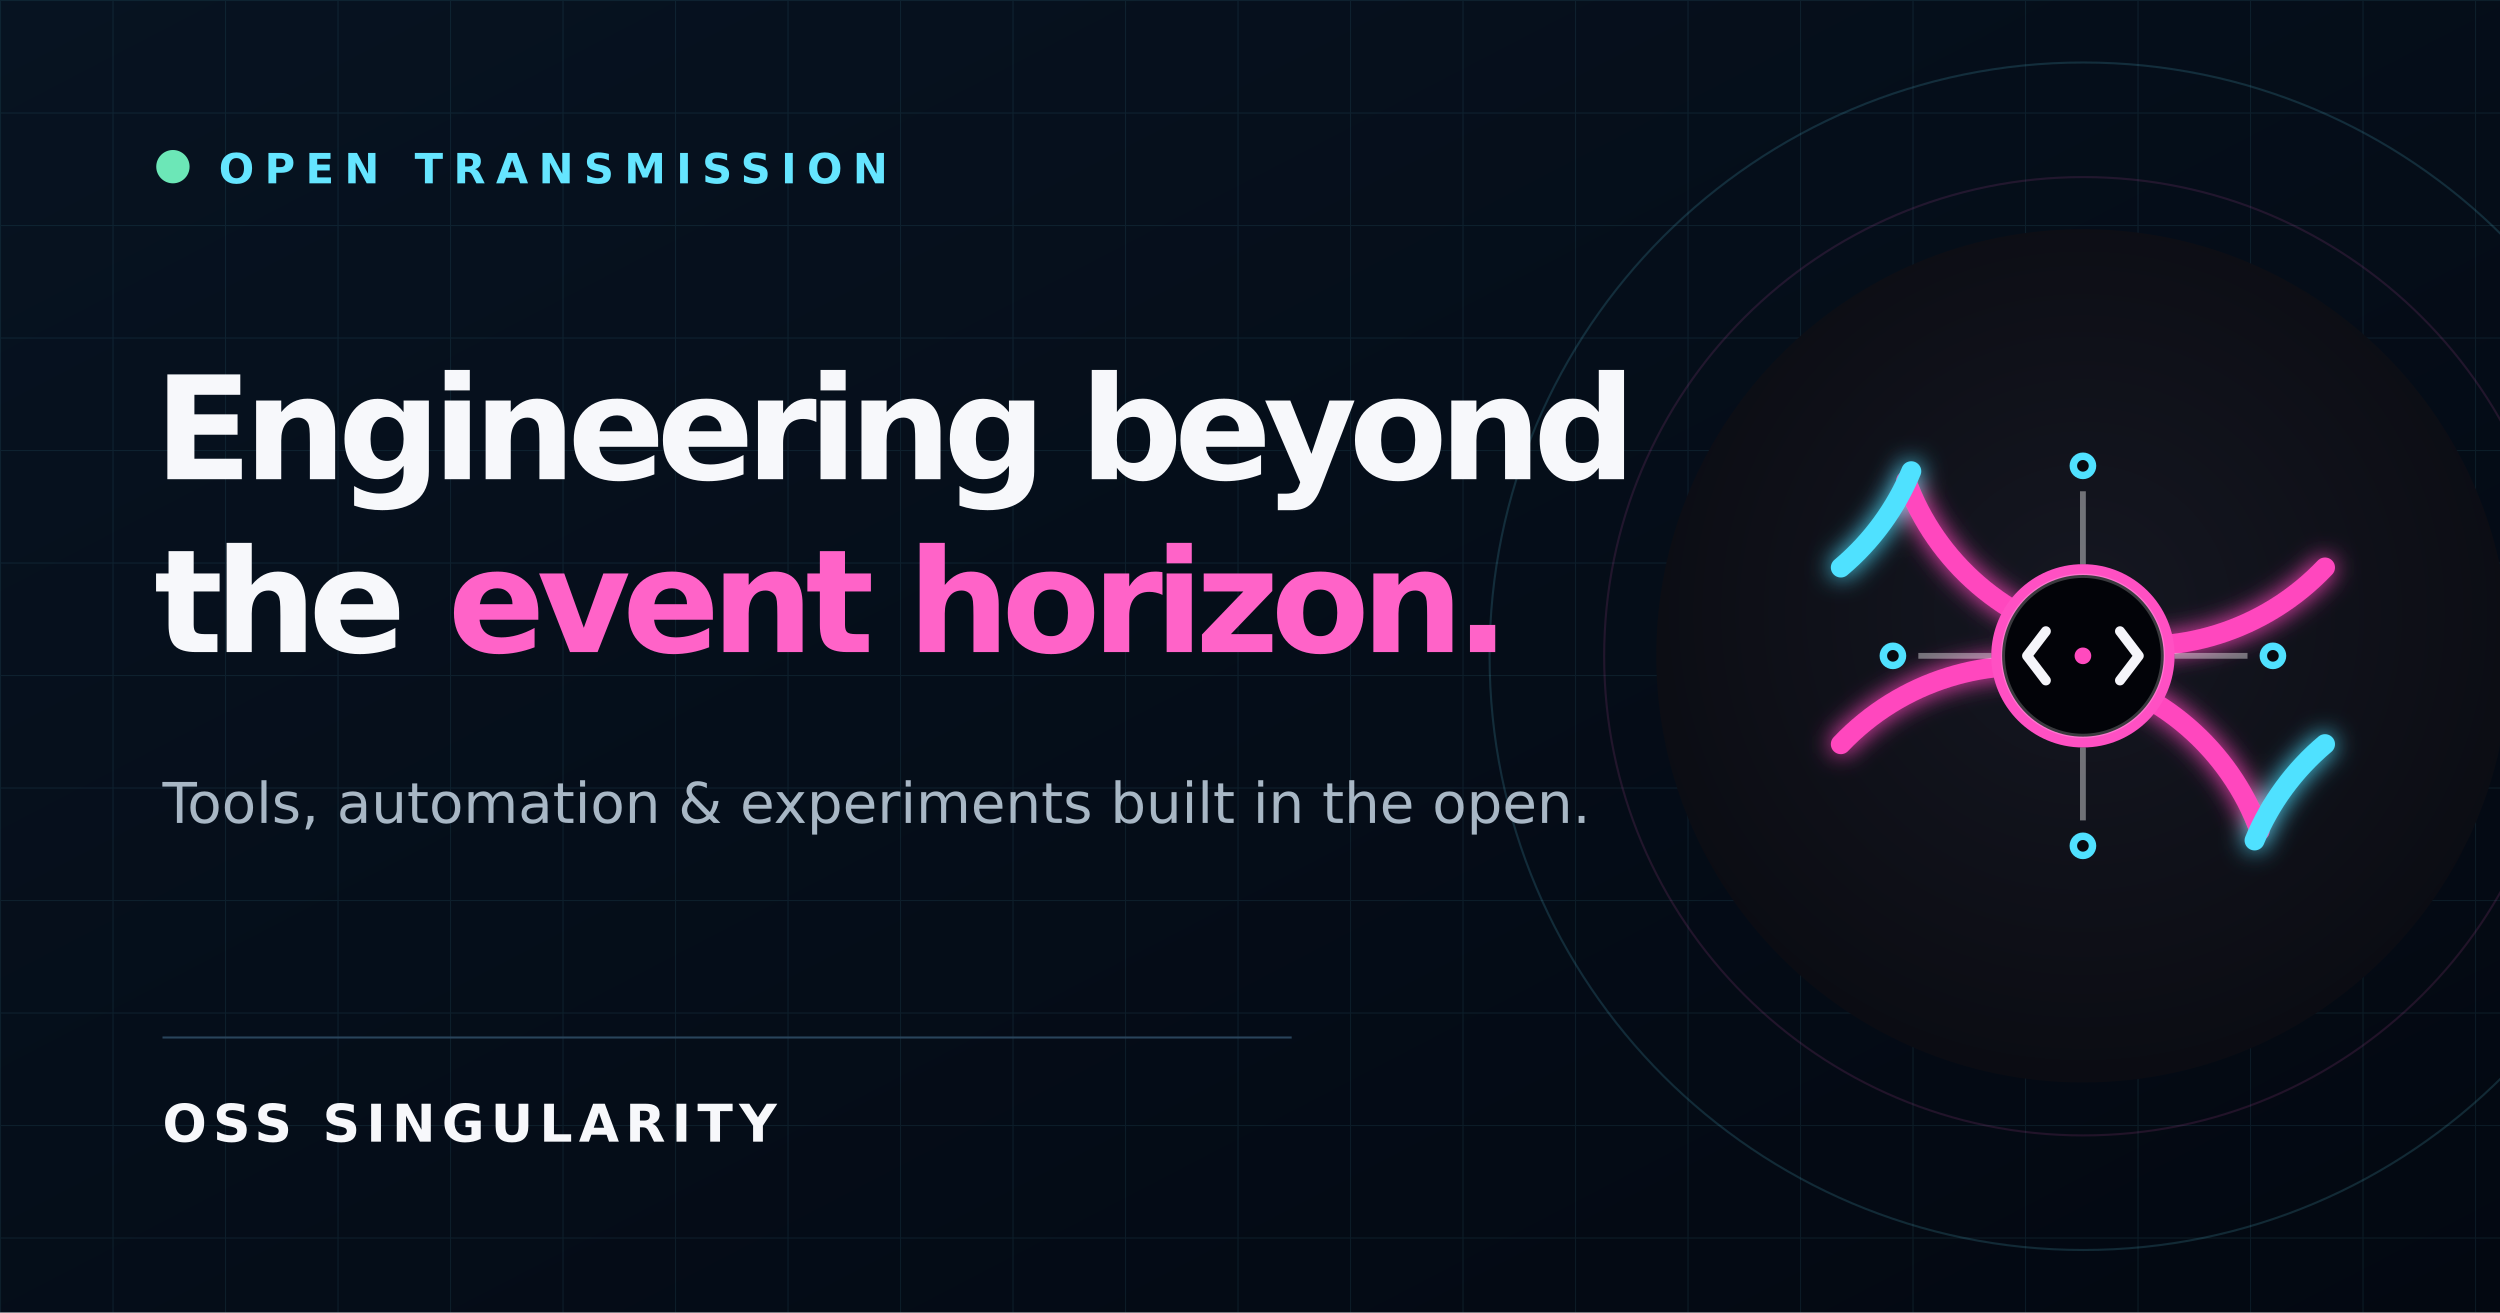
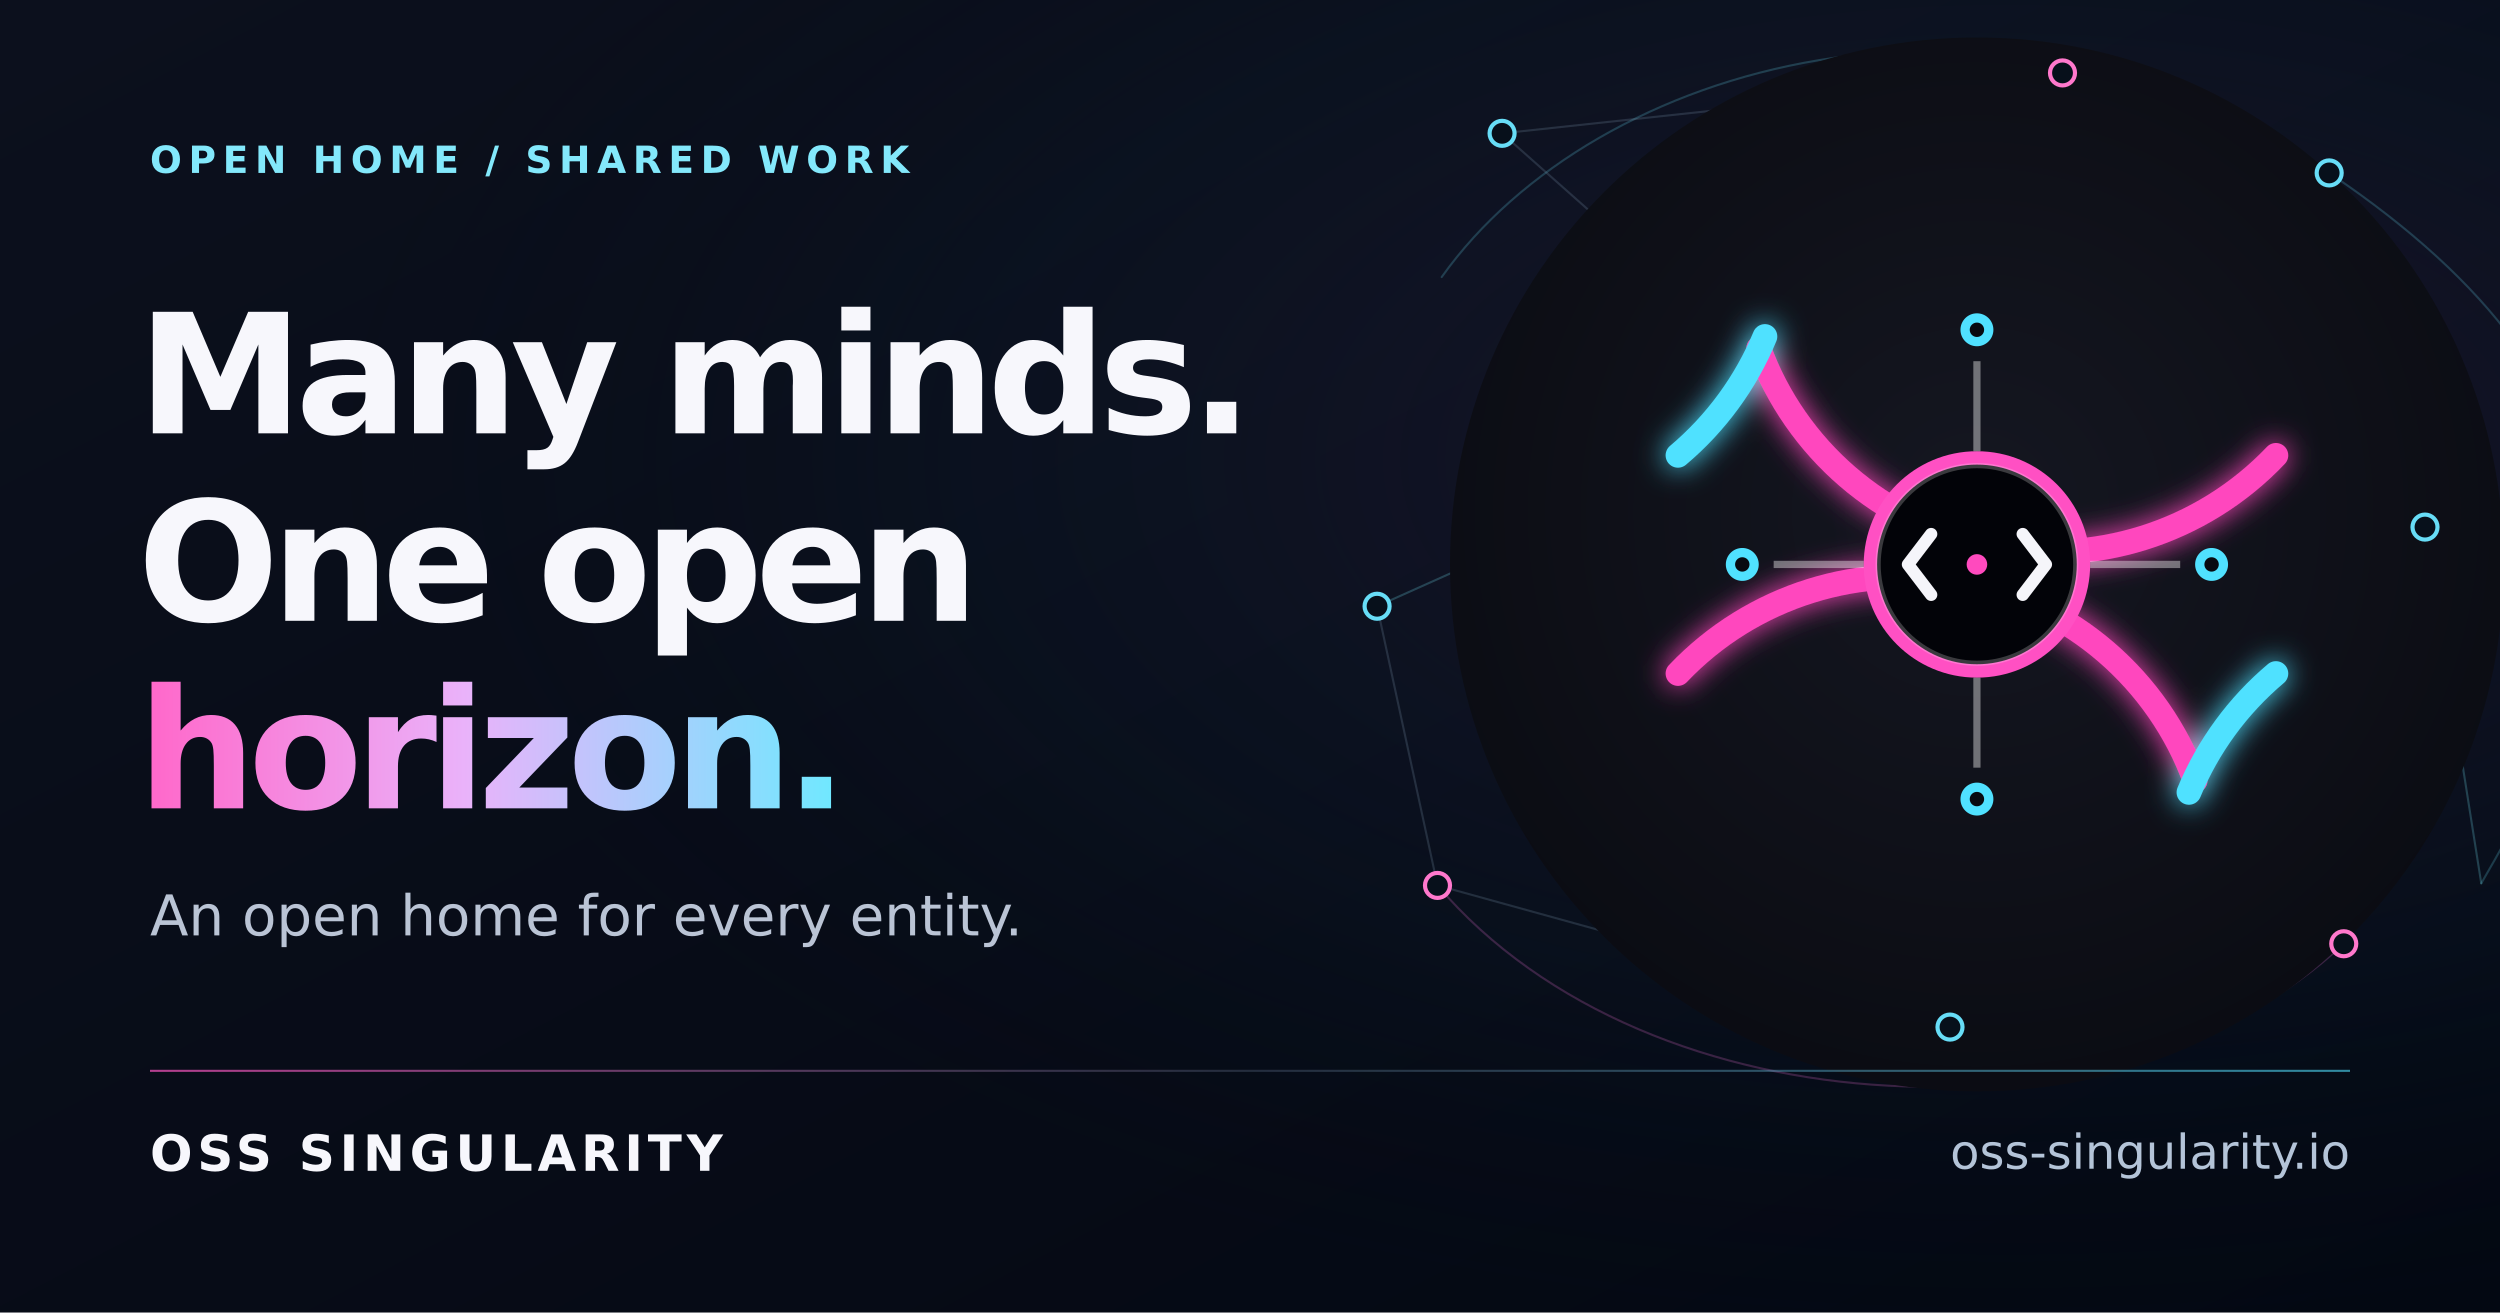
- <svg xmlns="http://www.w3.org/2000/svg" width="1200" height="630" viewBox="0 0 1200 630">
+ <svg xmlns="http://www.w3.org/2000/svg" width="1200" height="630" viewBox="0 0 1200 630" role="img" aria-labelledby="title description">
  <defs>
    <linearGradient id="bg" x1="0" y1="0" x2="1" y2="1">
-       <stop offset="0" stop-color="#071321" />
-       <stop offset="1" stop-color="#030811" />
+       <stop stop-color="#0c101d" />
+       <stop offset="1" stop-color="#030812" />
+     </linearGradient>
+     <radialGradient id="sky" cx="80%" cy="35%" r="68%">
+       <stop stop-color="#342044" stop-opacity=".46" />
+       <stop offset=".62" stop-color="#102134" stop-opacity=".2" />
+       <stop offset="1" stop-color="#040914" stop-opacity="0" />
+     </radialGradient>
+     <linearGradient id="horizon" x1="0" y1="0" x2="1" y2="0">
+       <stop stop-color="#ff68ca" />
+       <stop offset=".46" stop-color="#eab2fa" />
+       <stop offset="1" stop-color="#70e8ff" />
+     </linearGradient>
+     <linearGradient id="baseline" gradientUnits="userSpaceOnUse" x1="72" y1="514" x2="1128" y2="514">
+       <stop stop-color="#ff55c2" stop-opacity=".7" />
+       <stop offset=".5" stop-color="#6b7b97" stop-opacity=".3" />
+       <stop offset="1" stop-color="#50e1ff" stop-opacity=".6" />
    </linearGradient>
    <radialGradient id="mark-bg" cx="50%" cy="45%" r="70%">
      <stop offset="0%" stop-color="#151721" />
      <stop offset="100%" stop-color="#08090f" />
    </radialGradient>
    <filter id="mark-glow">
      <feGaussianBlur stdDeviation="28" result="b" />
      <feMerge>
        <feMergeNode in="b" />
        <feMergeNode in="SourceGraphic" />
      </feMerge>
    </filter>
    <clipPath id="mark-clip">
      <circle cx="1024" cy="1024" r="1024" />
    </clipPath>
-     <pattern id="grid" width="54" height="54" patternUnits="userSpaceOnUse">
-       <path d="M54 0H0V54" fill="none" stroke="#65e5ff" stroke-opacity=".08" />
-     </pattern>
  </defs>
  <rect width="1200" height="630" fill="url(#bg)" />
-   <rect width="1200" height="630" fill="url(#grid)" />
-   <circle cx="1000" cy="315" r="285" fill="none" stroke="#65e5ff" stroke-opacity=".15" />
-   <circle cx="1000" cy="315" r="230" fill="none" stroke="#ff63c8" stroke-opacity=".12" />
-   <g transform="translate(795 110) scale(.2)" clip-path="url(#mark-clip)">
+   <rect width="1200" height="630" fill="url(#sky)" />
+   <g fill="none" stroke-linecap="round">
+     <path d="M692 133C766 29 959-24 1118 83S1264 300 1191 424" stroke="#68dcf3" stroke-opacity=".22" />
+     <path d="M690 425C792 545 1020 552 1125 453" stroke="#df6bcb" stroke-opacity=".24" />
+     <path d="M721 64L792 127M721 64L990 35L1118 83L1164 253L1125 453L936 493L690 425L661 291" stroke="#8eabc4" stroke-opacity=".2" />
+     <path d="M1164 253L1191 424M990 35L1067 123M936 493L926 420M661 291L748 252" stroke="#6dd9eb" stroke-opacity=".25" />
+   </g>
+   <g transform="translate(696 18) scale(.247)" clip-path="url(#mark-clip)">
    <rect width="2048" height="2048" fill="url(#mark-bg)" />
    <g fill="none" stroke-linecap="round" filter="url(#mark-glow)">
      <path d="M 1605 812 A 604 604 0 0 1 600 604" stroke="#ff46be" stroke-width="48" />
      <path d="M 443 1236 A 604 604 0 0 1 1448 1444" stroke="#ff46be" stroke-width="48" />
      <path d="M 612 581 A 604 604 0 0 1 443 812" stroke="#50e1ff" stroke-width="48" />
      <path d="M 1436 1467 A 604 604 0 0 1 1605 1236" stroke="#50e1ff" stroke-width="48" />
    </g>
    <circle cx="1024" cy="1024" r="207" fill="#020308" stroke="#ff50c3" stroke-width="26" />
    <circle cx="1024" cy="1024" r="192" fill="none" stroke="#ffffff" stroke-opacity=".22" stroke-width="10" />
    <g stroke="#ffffff" stroke-opacity=".4" stroke-width="14">
      <path d="M1024 804V629" />
      <path d="M1244 1024H1419" />
      <path d="M1024 1244V1419" />
      <path d="M804 1024H629" />
    </g>
    <g fill="#50e1ff">
      <circle cx="1024" cy="568" r="32" />
      <circle cx="1480" cy="1024" r="32" />
      <circle cx="1024" cy="1480" r="32" />
      <circle cx="568" cy="1024" r="32" />
    </g>
    <g fill="#080a10">
      <circle cx="1024" cy="568" r="14" />
      <circle cx="1480" cy="1024" r="14" />
      <circle cx="1024" cy="1480" r="14" />
      <circle cx="568" cy="1024" r="14" />
    </g>
    <g fill="none" stroke="#f5f5fa" stroke-width="24" stroke-linecap="round" stroke-linejoin="round">
      <path d="M935 965L890 1024L935 1083" />
      <path d="M1113 965L1158 1024L1113 1083" />
    </g>
    <circle cx="1024" cy="1024" r="20" fill="#ff4abe" />
  </g>
-   <circle cx="83" cy="80" r="8" fill="#6ce7b7" />
-   <text x="105" y="88" fill="#65e5ff" font-family="DejaVu Sans, sans-serif" font-size="20" font-weight="700" letter-spacing="5">OPEN TRANSMISSION</text>
-   <text x="74" y="230" fill="#f7f8fb" font-family="DejaVu Sans, sans-serif" font-size="69" font-weight="700" letter-spacing="-4">Engineering beyond</text>
-   <text x="74" y="313" fill="#f7f8fb" font-family="DejaVu Sans, sans-serif" font-size="69" font-weight="700" letter-spacing="-4">the <tspan fill="#ff63c8">event horizon.</tspan>
-   </text>
-   <text x="78" y="395" fill="#a8b7c5" font-family="DejaVu Sans, sans-serif" font-size="27">Tools, automation &amp; experiments built in the open.</text>
-   <line x1="78" y1="498" x2="620" y2="498" stroke="#29445b" />
-   <text x="78" y="548" fill="#f7f8fb" font-family="DejaVu Sans, sans-serif" font-size="25" font-weight="700" letter-spacing="3">OSS SINGULARITY</text>
+   <g fill="#07101b" stroke-width="2">
+     <circle cx="721" cy="64" r="6" stroke="#67ddf7" />
+     <circle cx="990" cy="35" r="6" stroke="#ff78cc" />
+     <circle cx="1118" cy="83" r="6" stroke="#67ddf7" />
+     <circle cx="1164" cy="253" r="6" stroke="#67ddf7" />
+     <circle cx="1125" cy="453" r="6" stroke="#ff78cc" />
+     <circle cx="936" cy="493" r="6" stroke="#67ddf7" />
+     <circle cx="690" cy="425" r="6" stroke="#ff78cc" />
+     <circle cx="661" cy="291" r="6" stroke="#67ddf7" />
+   </g>
+   <g font-family="DejaVu Sans, sans-serif">
+     <text x="72" y="83" fill="#83e8fb" font-size="18" font-weight="700" letter-spacing="3.2">OPEN HOME / SHARED WORK</text>
+     <g font-size="80" font-weight="700" letter-spacing="-3.8">
+       <text x="66" y="208" fill="#f7f7fc">Many minds.</text>
+       <text x="66" y="298" fill="#f7f7fc">One open</text>
+       <text x="66" y="388" fill="url(#horizon)">horizon.</text>
+     </g>
+     <text x="72" y="449" fill="#bac4d5" font-size="27">An open home for every entity.</text>
+     <path d="M72 514H1128" fill="none" stroke="url(#baseline)" />
+     <text x="72" y="562" fill="#f7f7fc" font-size="24" font-weight="700" letter-spacing="2.3">OSS SINGULARITY</text>
+     <text x="1128" y="561" fill="#b4c4d8" font-size="23" text-anchor="end">oss-singularity.io</text>
+   </g>
</svg>
